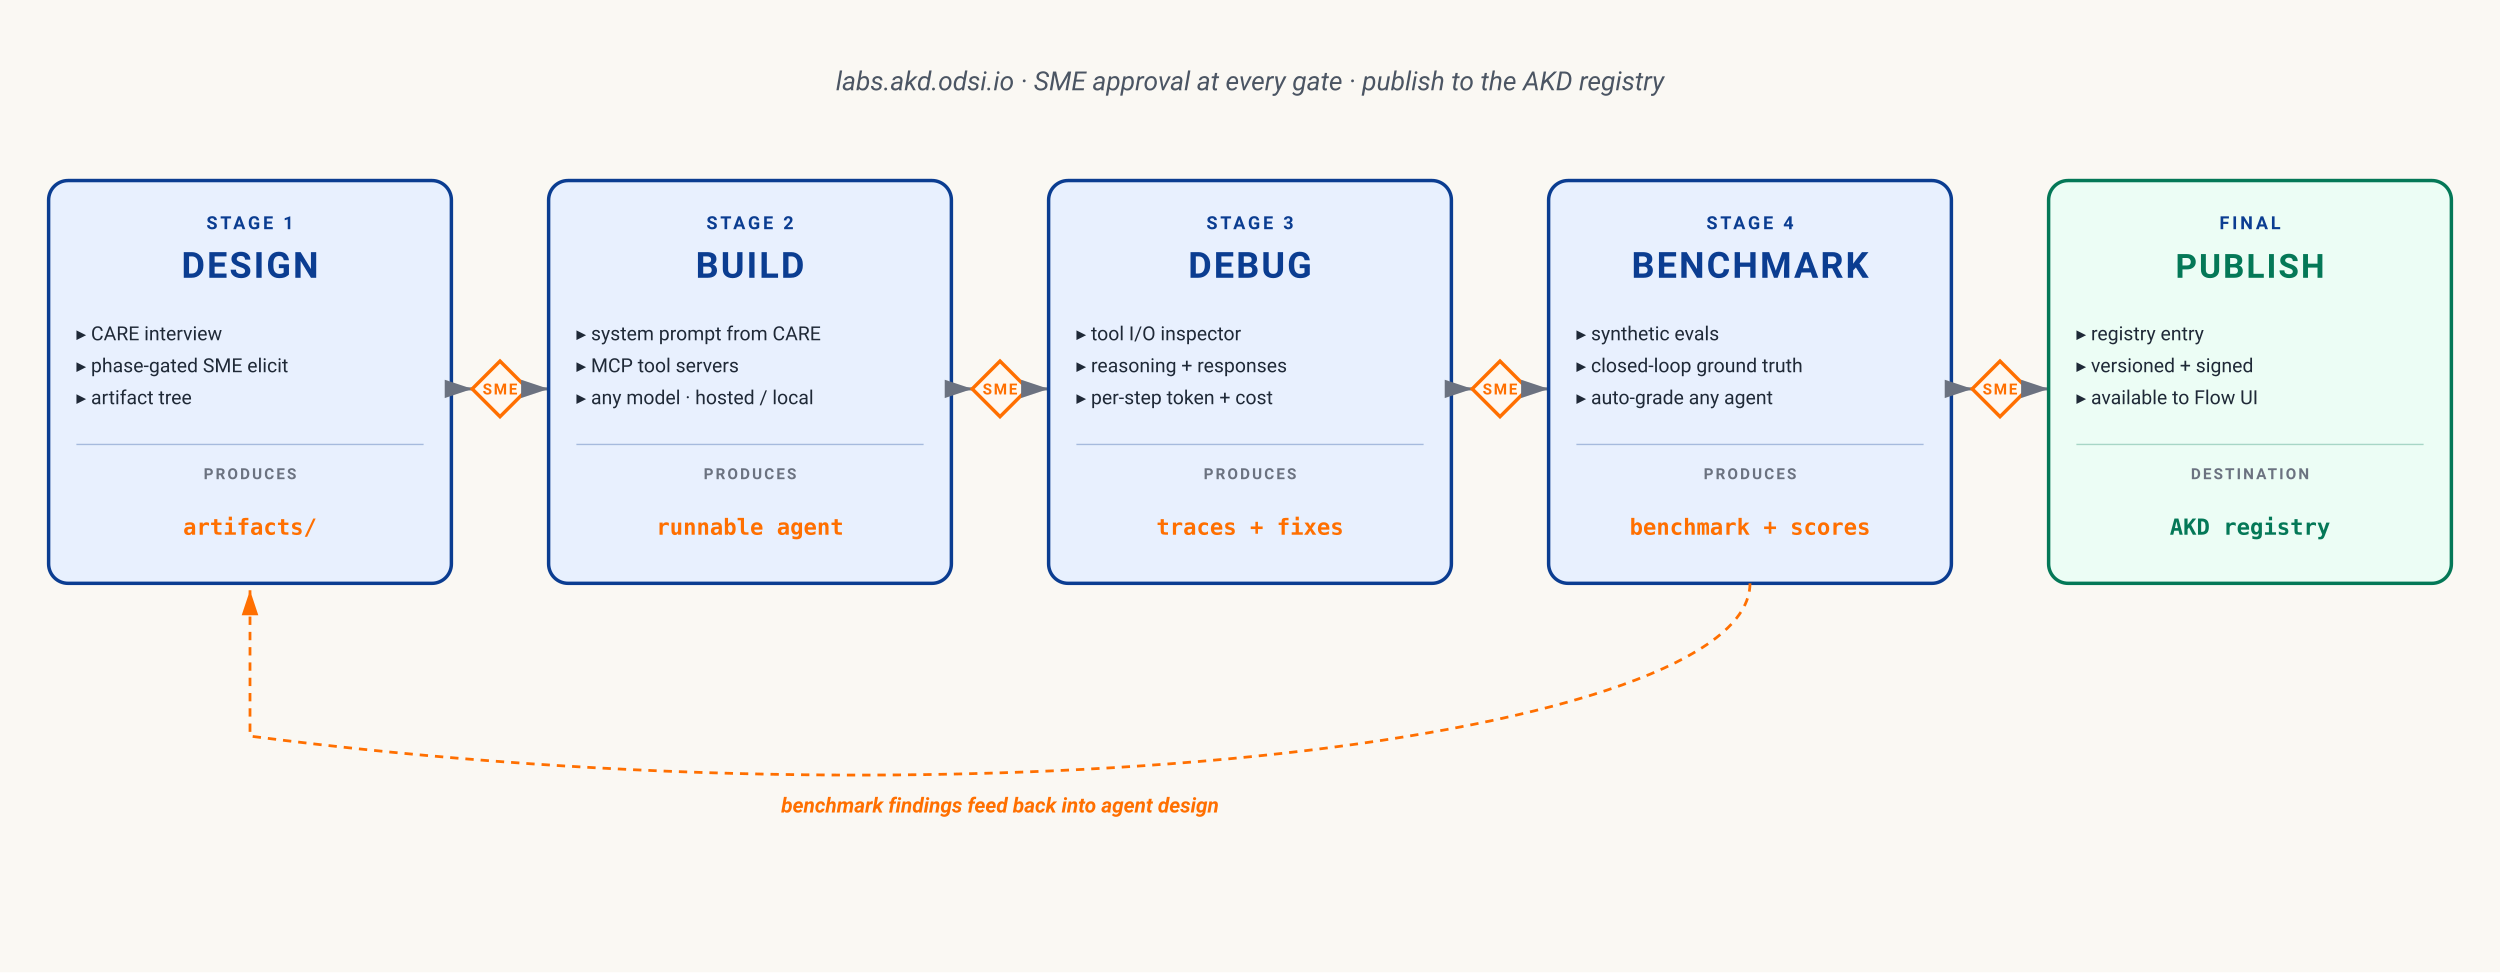
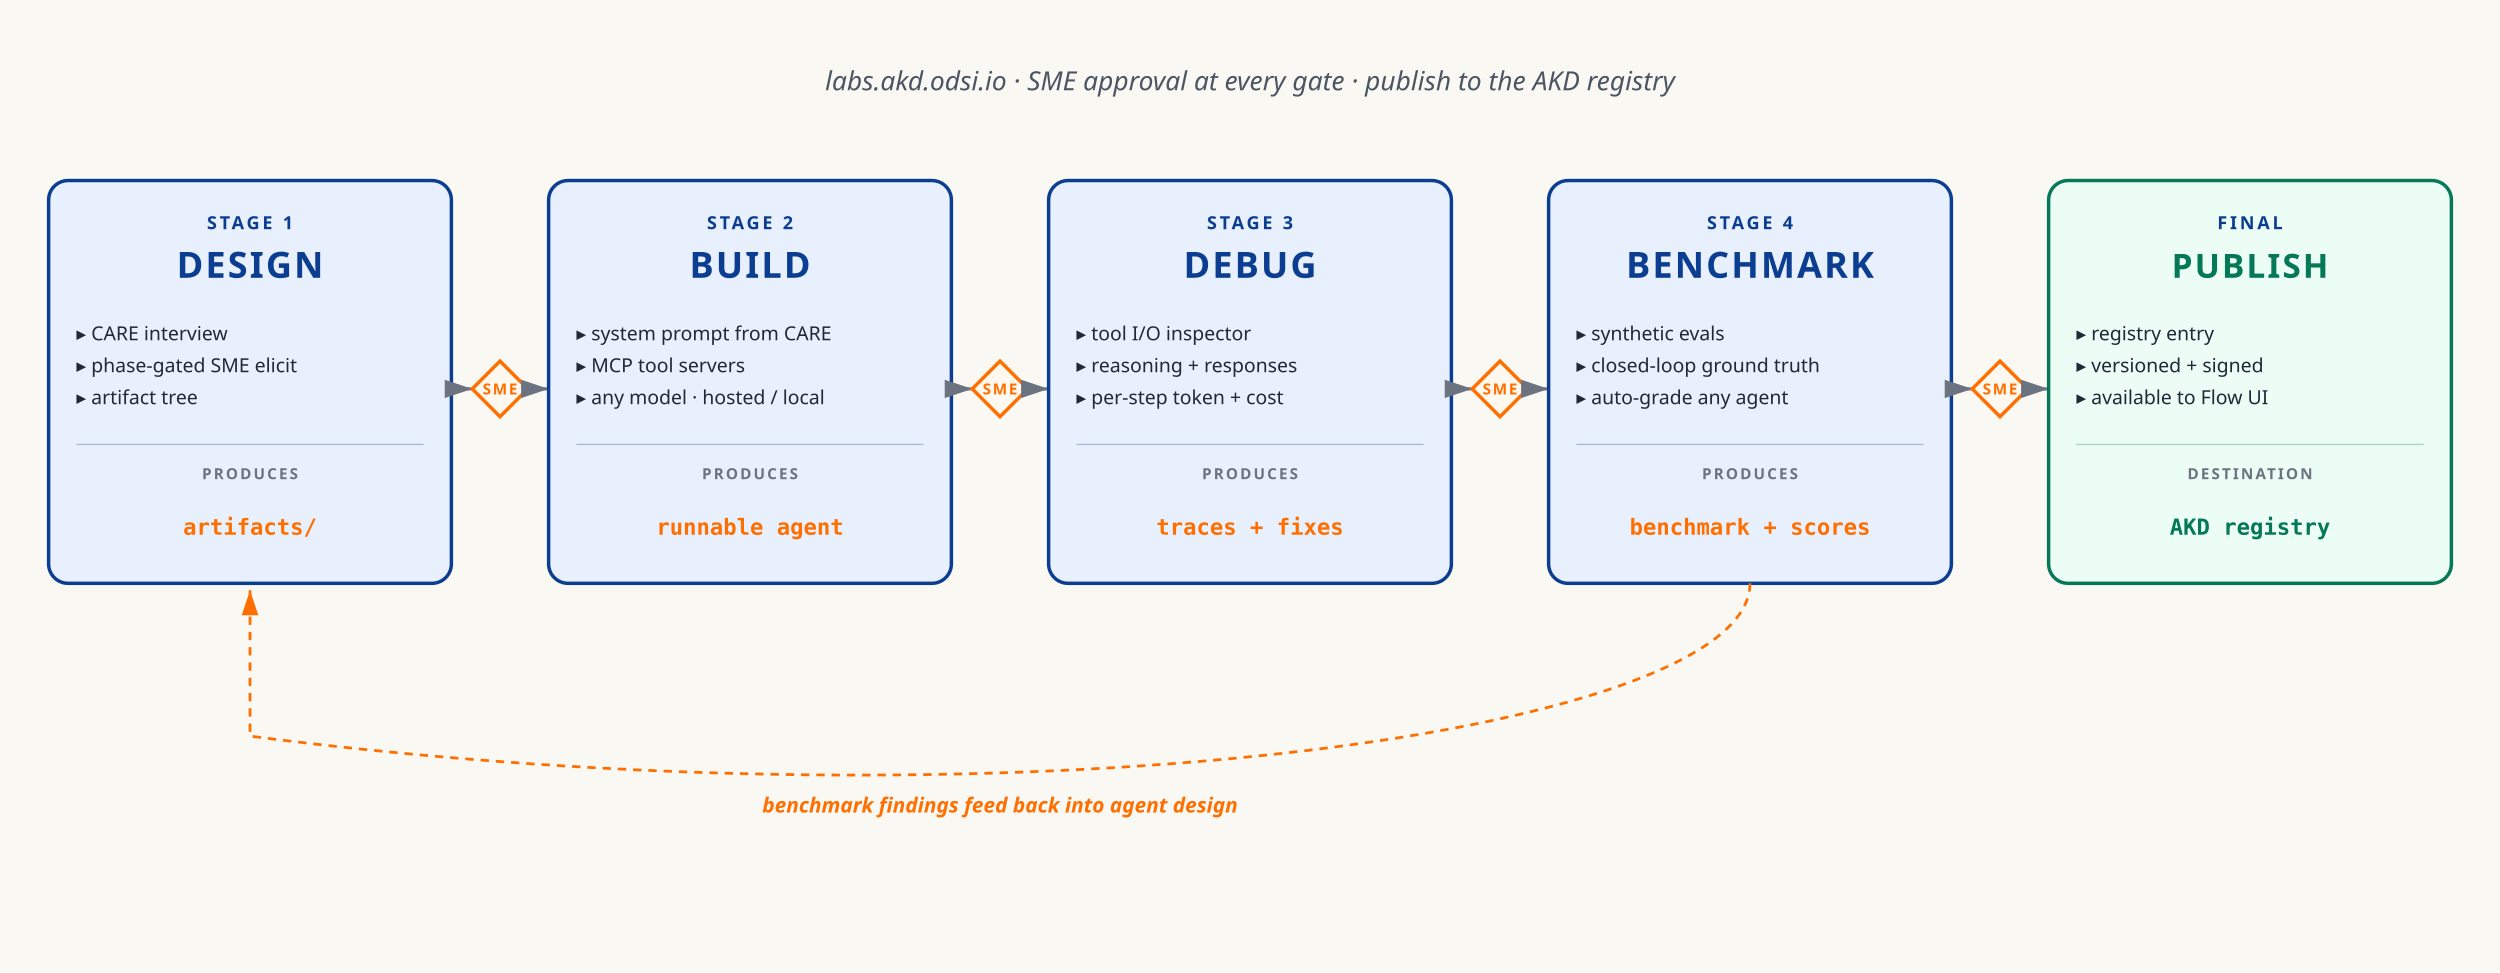
- <svg xmlns="http://www.w3.org/2000/svg" viewBox="0 0 1800 700" font-family="system-ui, -apple-system, 'Segoe UI', Roboto, sans-serif">
+ <svg xmlns="http://www.w3.org/2000/svg" viewBox="0 0 1800 700" font-family="sans-serif">
  <defs>
    <style>
      .bg { fill: #faf8f3; }
      .subtitle { fill: #4b5563; font-size: 19px; font-style: italic; }
      .stage-box { fill: #e8f0fe; stroke: #0B3D91; stroke-width: 2.5; rx: 14; ry: 14; }
      .publish-box { fill: #ecfdf5; stroke: #047857; stroke-width: 2.5; rx: 14; ry: 14; }
      .stage-num { fill: #0B3D91; font-size: 13px; font-weight: 700; letter-spacing: 2px; }
      .stage-name { fill: #0B3D91; font-size: 26px; font-weight: 700; letter-spacing: 1.5px; }
      .publish-name { fill: #047857; font-size: 24px; font-weight: 700; letter-spacing: 1.5px; }
      .stage-anno { fill: #1f2937; font-size: 14px; }
      .stage-divider { stroke: #0B3D91; stroke-width: 1; stroke-opacity: 0.3; }
      .publish-divider { stroke: #047857; stroke-width: 1; stroke-opacity: 0.3; }
      .out-label { fill: #6b7280; font-size: 11px; font-weight: 700; letter-spacing: 1.5px; }
-       .out-text { fill: #FF6F00; font-size: 16px; font-weight: 700; font-family: 'JetBrains Mono', monospace; }
-       .out-text-grn { fill: #047857; font-size: 16px; font-weight: 700; font-family: 'JetBrains Mono', monospace; }
+       .out-text { fill: #FF6F00; font-size: 16px; font-weight: 700; font-family: monospace; }
+       .out-text-grn { fill: #047857; font-size: 16px; font-weight: 700; font-family: monospace; }
      .sme-gate { fill: #fff8ef; stroke: #FF6F00; stroke-width: 2.5; }
      .sme-label { fill: #FF6F00; font-size: 11px; font-weight: 700; letter-spacing: 1.2px; }
      .arrow { stroke: #6b7280; stroke-width: 2.2; fill: none; }
      .feedback-arrow { stroke: #FF6F00; stroke-width: 2; fill: none; stroke-dasharray: 6,5; }
      .feedback-text { fill: #FF6F00; font-size: 15px; font-style: italic; font-weight: 600; }
    </style>
    <marker id="arrow" markerWidth="10" markerHeight="10" refX="9" refY="3" orient="auto" markerUnits="strokeWidth">
      <path d="M0,0 L0,6 L9,3 z" fill="#6b7280" />
    </marker>
    <marker id="arrow-orange" markerWidth="10" markerHeight="10" refX="9" refY="3" orient="auto" markerUnits="strokeWidth">
      <path d="M0,0 L0,6 L9,3 z" fill="#FF6F00" />
    </marker>
  </defs>
  <rect class="bg" width="1800" height="700" />
  <text x="900" y="65" class="subtitle" text-anchor="middle">labs.akd.odsi.io  ·  SME approval at every gate  ·  publish to the AKD registry</text>
  <rect class="stage-box" x="35" y="130" width="290" height="290" />
  <text x="180" y="165" class="stage-num" text-anchor="middle">STAGE 1</text>
  <text x="180" y="200" class="stage-name" text-anchor="middle">DESIGN</text>
  <text x="55" y="245" class="stage-anno">▸ CARE interview</text>
  <text x="55" y="268" class="stage-anno">▸ phase-gated SME elicit</text>
  <text x="55" y="291" class="stage-anno">▸ artifact tree</text>
  <line x1="55" y1="320" x2="305" y2="320" class="stage-divider" />
  <text x="180" y="345" class="out-label" text-anchor="middle">PRODUCES</text>
  <text x="180" y="385" class="out-text" text-anchor="middle">artifacts/</text>
  <line x1="325" y1="280" x2="340" y2="280" class="arrow" marker-end="url(#arrow)" />
  <polygon points="360,260 380,280 360,300 340,280" class="sme-gate" />
  <text x="360" y="284" class="sme-label" text-anchor="middle">SME</text>
  <line x1="380" y1="280" x2="395" y2="280" class="arrow" marker-end="url(#arrow)" />
  <rect class="stage-box" x="395" y="130" width="290" height="290" />
  <text x="540" y="165" class="stage-num" text-anchor="middle">STAGE 2</text>
  <text x="540" y="200" class="stage-name" text-anchor="middle">BUILD</text>
  <text x="415" y="245" class="stage-anno">▸ system prompt from CARE</text>
  <text x="415" y="268" class="stage-anno">▸ MCP tool servers</text>
  <text x="415" y="291" class="stage-anno">▸ any model · hosted / local</text>
  <line x1="415" y1="320" x2="665" y2="320" class="stage-divider" />
  <text x="540" y="345" class="out-label" text-anchor="middle">PRODUCES</text>
  <text x="540" y="385" class="out-text" text-anchor="middle">runnable agent</text>
  <line x1="685" y1="280" x2="700" y2="280" class="arrow" marker-end="url(#arrow)" />
  <polygon points="720,260 740,280 720,300 700,280" class="sme-gate" />
  <text x="720" y="284" class="sme-label" text-anchor="middle">SME</text>
  <line x1="740" y1="280" x2="755" y2="280" class="arrow" marker-end="url(#arrow)" />
  <rect class="stage-box" x="755" y="130" width="290" height="290" />
  <text x="900" y="165" class="stage-num" text-anchor="middle">STAGE 3</text>
  <text x="900" y="200" class="stage-name" text-anchor="middle">DEBUG</text>
  <text x="775" y="245" class="stage-anno">▸ tool I/O inspector</text>
  <text x="775" y="268" class="stage-anno">▸ reasoning + responses</text>
  <text x="775" y="291" class="stage-anno">▸ per-step token + cost</text>
  <line x1="775" y1="320" x2="1025" y2="320" class="stage-divider" />
  <text x="900" y="345" class="out-label" text-anchor="middle">PRODUCES</text>
  <text x="900" y="385" class="out-text" text-anchor="middle">traces + fixes</text>
  <line x1="1045" y1="280" x2="1060" y2="280" class="arrow" marker-end="url(#arrow)" />
  <polygon points="1080,260 1100,280 1080,300 1060,280" class="sme-gate" />
  <text x="1080" y="284" class="sme-label" text-anchor="middle">SME</text>
  <line x1="1100" y1="280" x2="1115" y2="280" class="arrow" marker-end="url(#arrow)" />
  <rect class="stage-box" x="1115" y="130" width="290" height="290" />
  <text x="1260" y="165" class="stage-num" text-anchor="middle">STAGE 4</text>
  <text x="1260" y="200" class="stage-name" text-anchor="middle">BENCHMARK</text>
  <text x="1135" y="245" class="stage-anno">▸ synthetic evals</text>
  <text x="1135" y="268" class="stage-anno">▸ closed-loop ground truth</text>
  <text x="1135" y="291" class="stage-anno">▸ auto-grade any agent</text>
  <line x1="1135" y1="320" x2="1385" y2="320" class="stage-divider" />
  <text x="1260" y="345" class="out-label" text-anchor="middle">PRODUCES</text>
  <text x="1260" y="385" class="out-text" text-anchor="middle">benchmark + scores</text>
  <line x1="1405" y1="280" x2="1420" y2="280" class="arrow" marker-end="url(#arrow)" />
  <polygon points="1440,260 1460,280 1440,300 1420,280" class="sme-gate" />
  <text x="1440" y="284" class="sme-label" text-anchor="middle">SME</text>
  <line x1="1460" y1="280" x2="1475" y2="280" class="arrow" marker-end="url(#arrow)" />
  <rect class="publish-box" x="1475" y="130" width="290" height="290" />
  <text x="1620" y="165" class="stage-num" text-anchor="middle" fill="#047857">FINAL</text>
  <text x="1620" y="200" class="publish-name" text-anchor="middle">PUBLISH</text>
  <text x="1495" y="245" class="stage-anno">▸ registry entry</text>
  <text x="1495" y="268" class="stage-anno">▸ versioned + signed</text>
  <text x="1495" y="291" class="stage-anno">▸ available to Flow UI</text>
  <line x1="1495" y1="320" x2="1745" y2="320" class="publish-divider" />
  <text x="1620" y="345" class="out-label" text-anchor="middle">DESTINATION</text>
  <text x="1620" y="385" class="out-text-grn" text-anchor="middle">AKD registry</text>
  <path class="feedback-arrow" d="M 1260 420 C 1260 530, 720 600, 180 530 L 180 425" marker-end="url(#arrow-orange)" />
  <text x="720" y="585" class="feedback-text" text-anchor="middle">benchmark findings feed back into agent design</text>
</svg>
